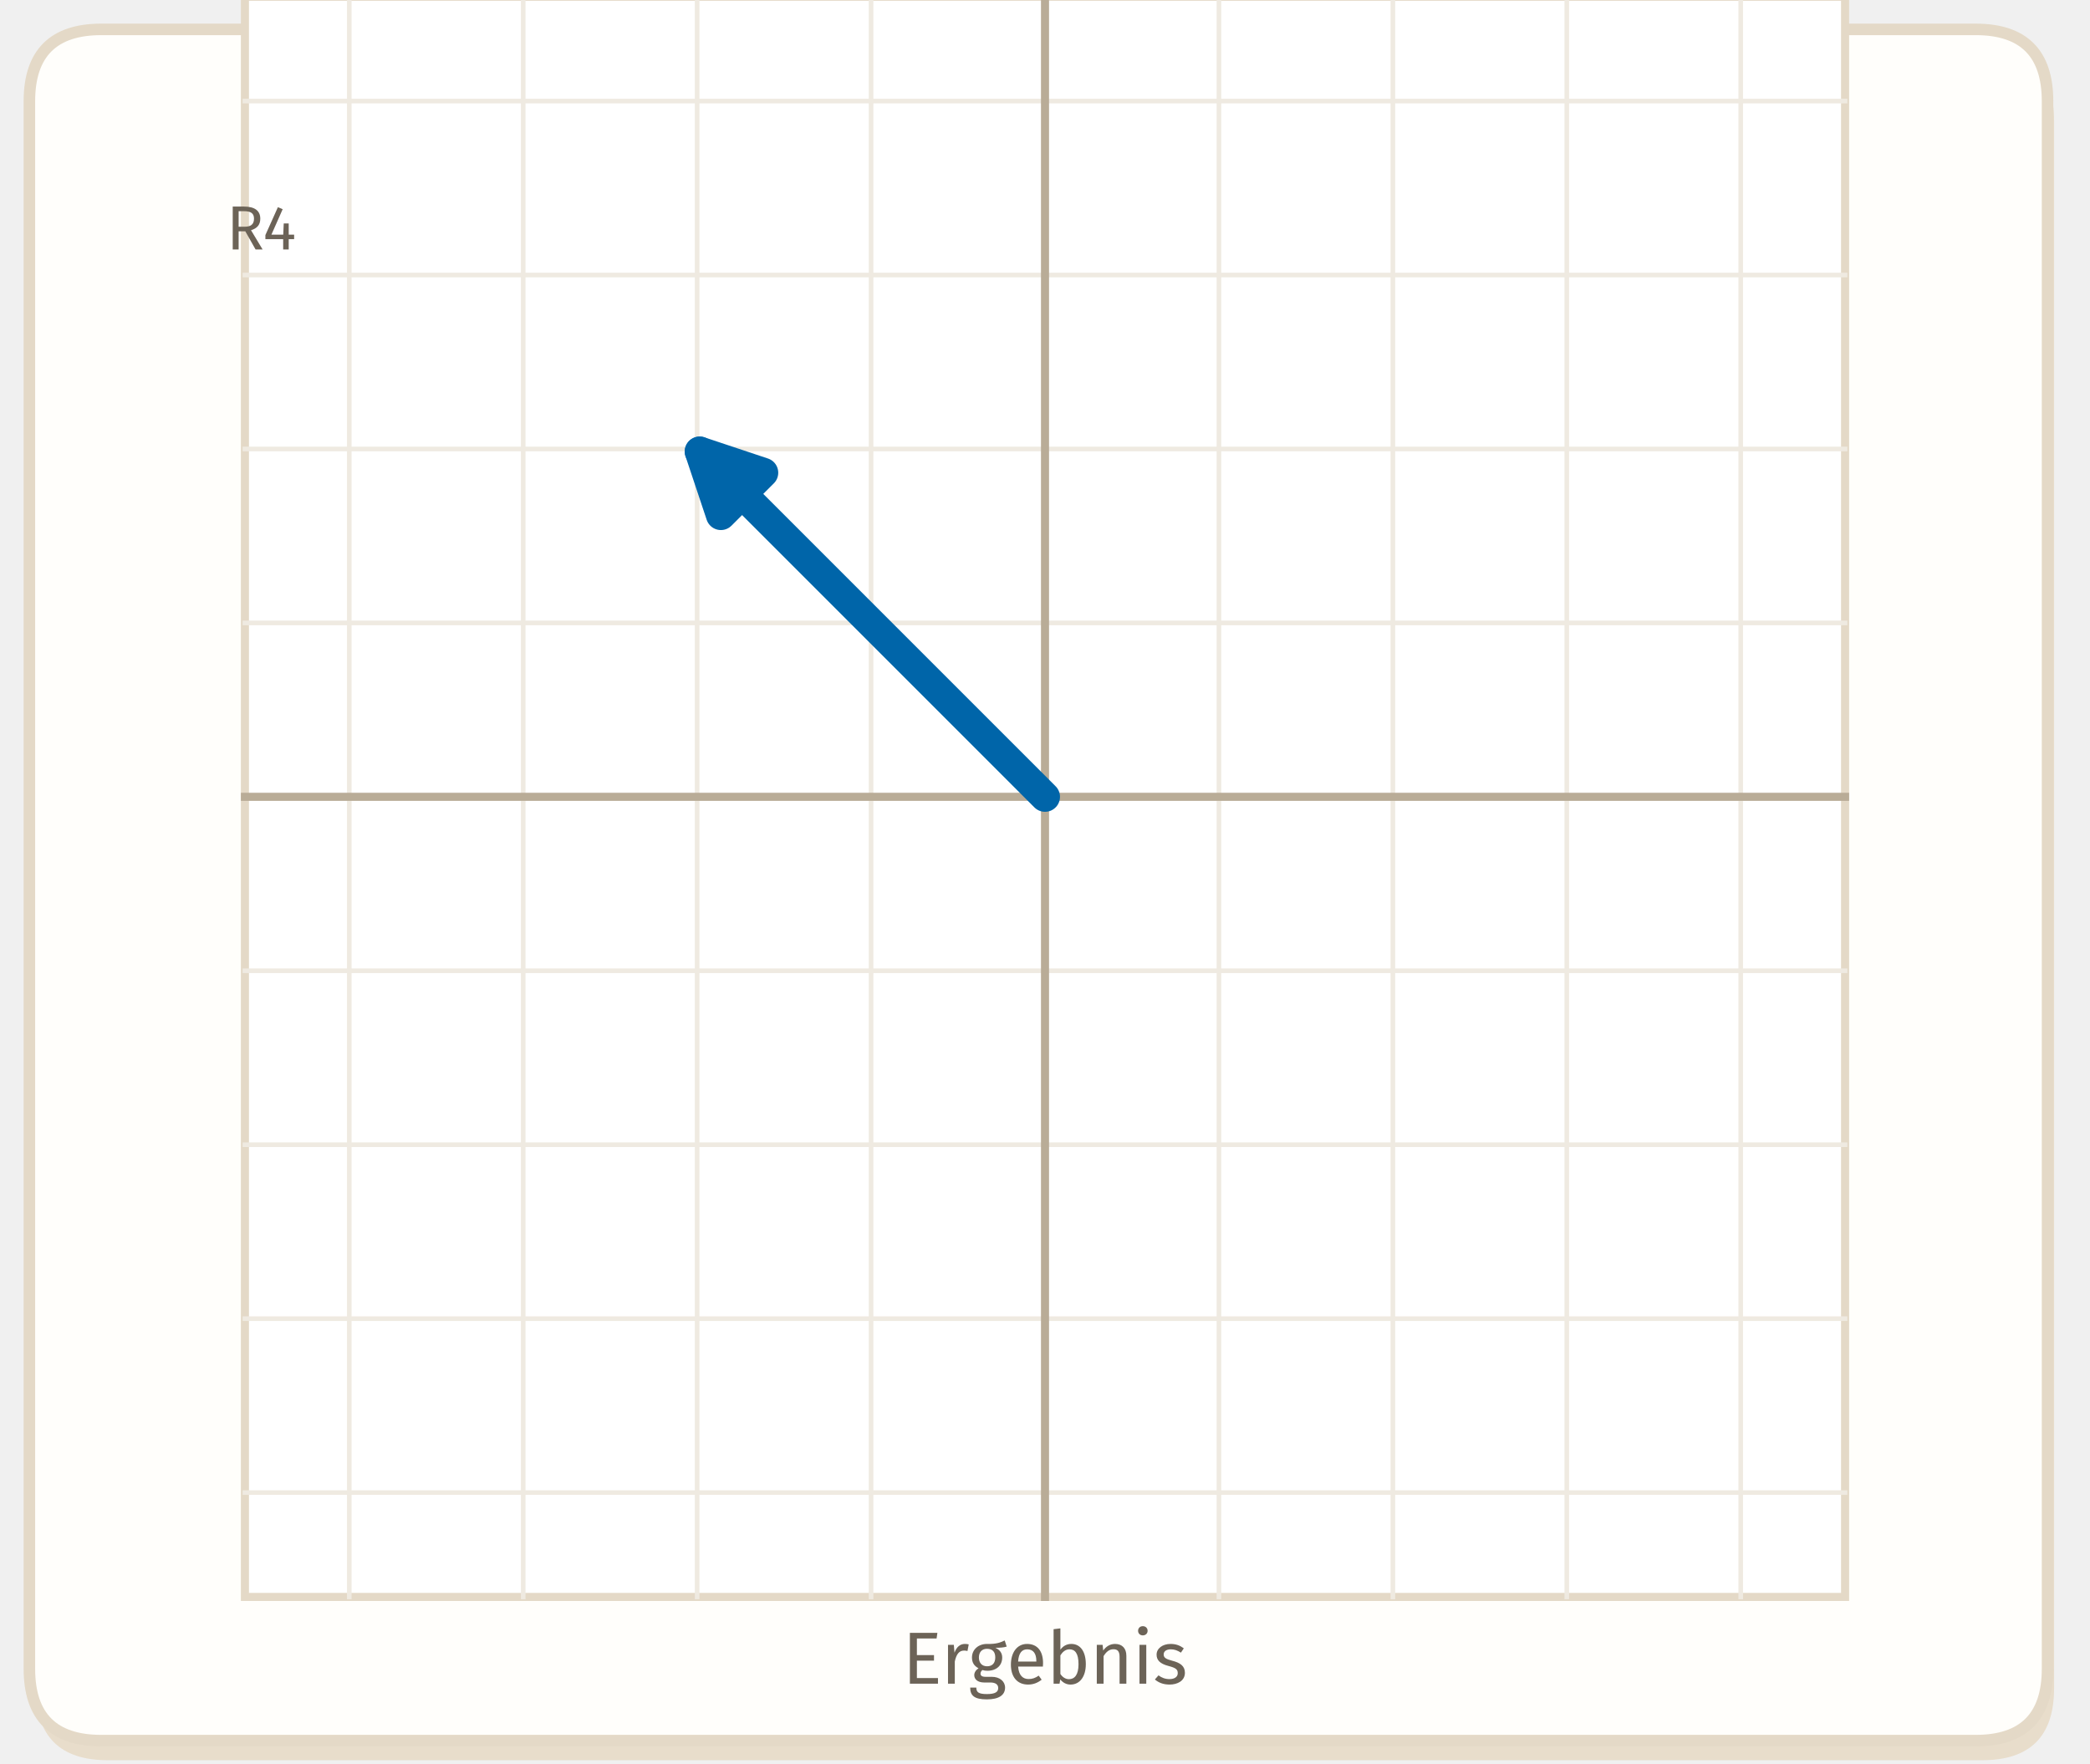
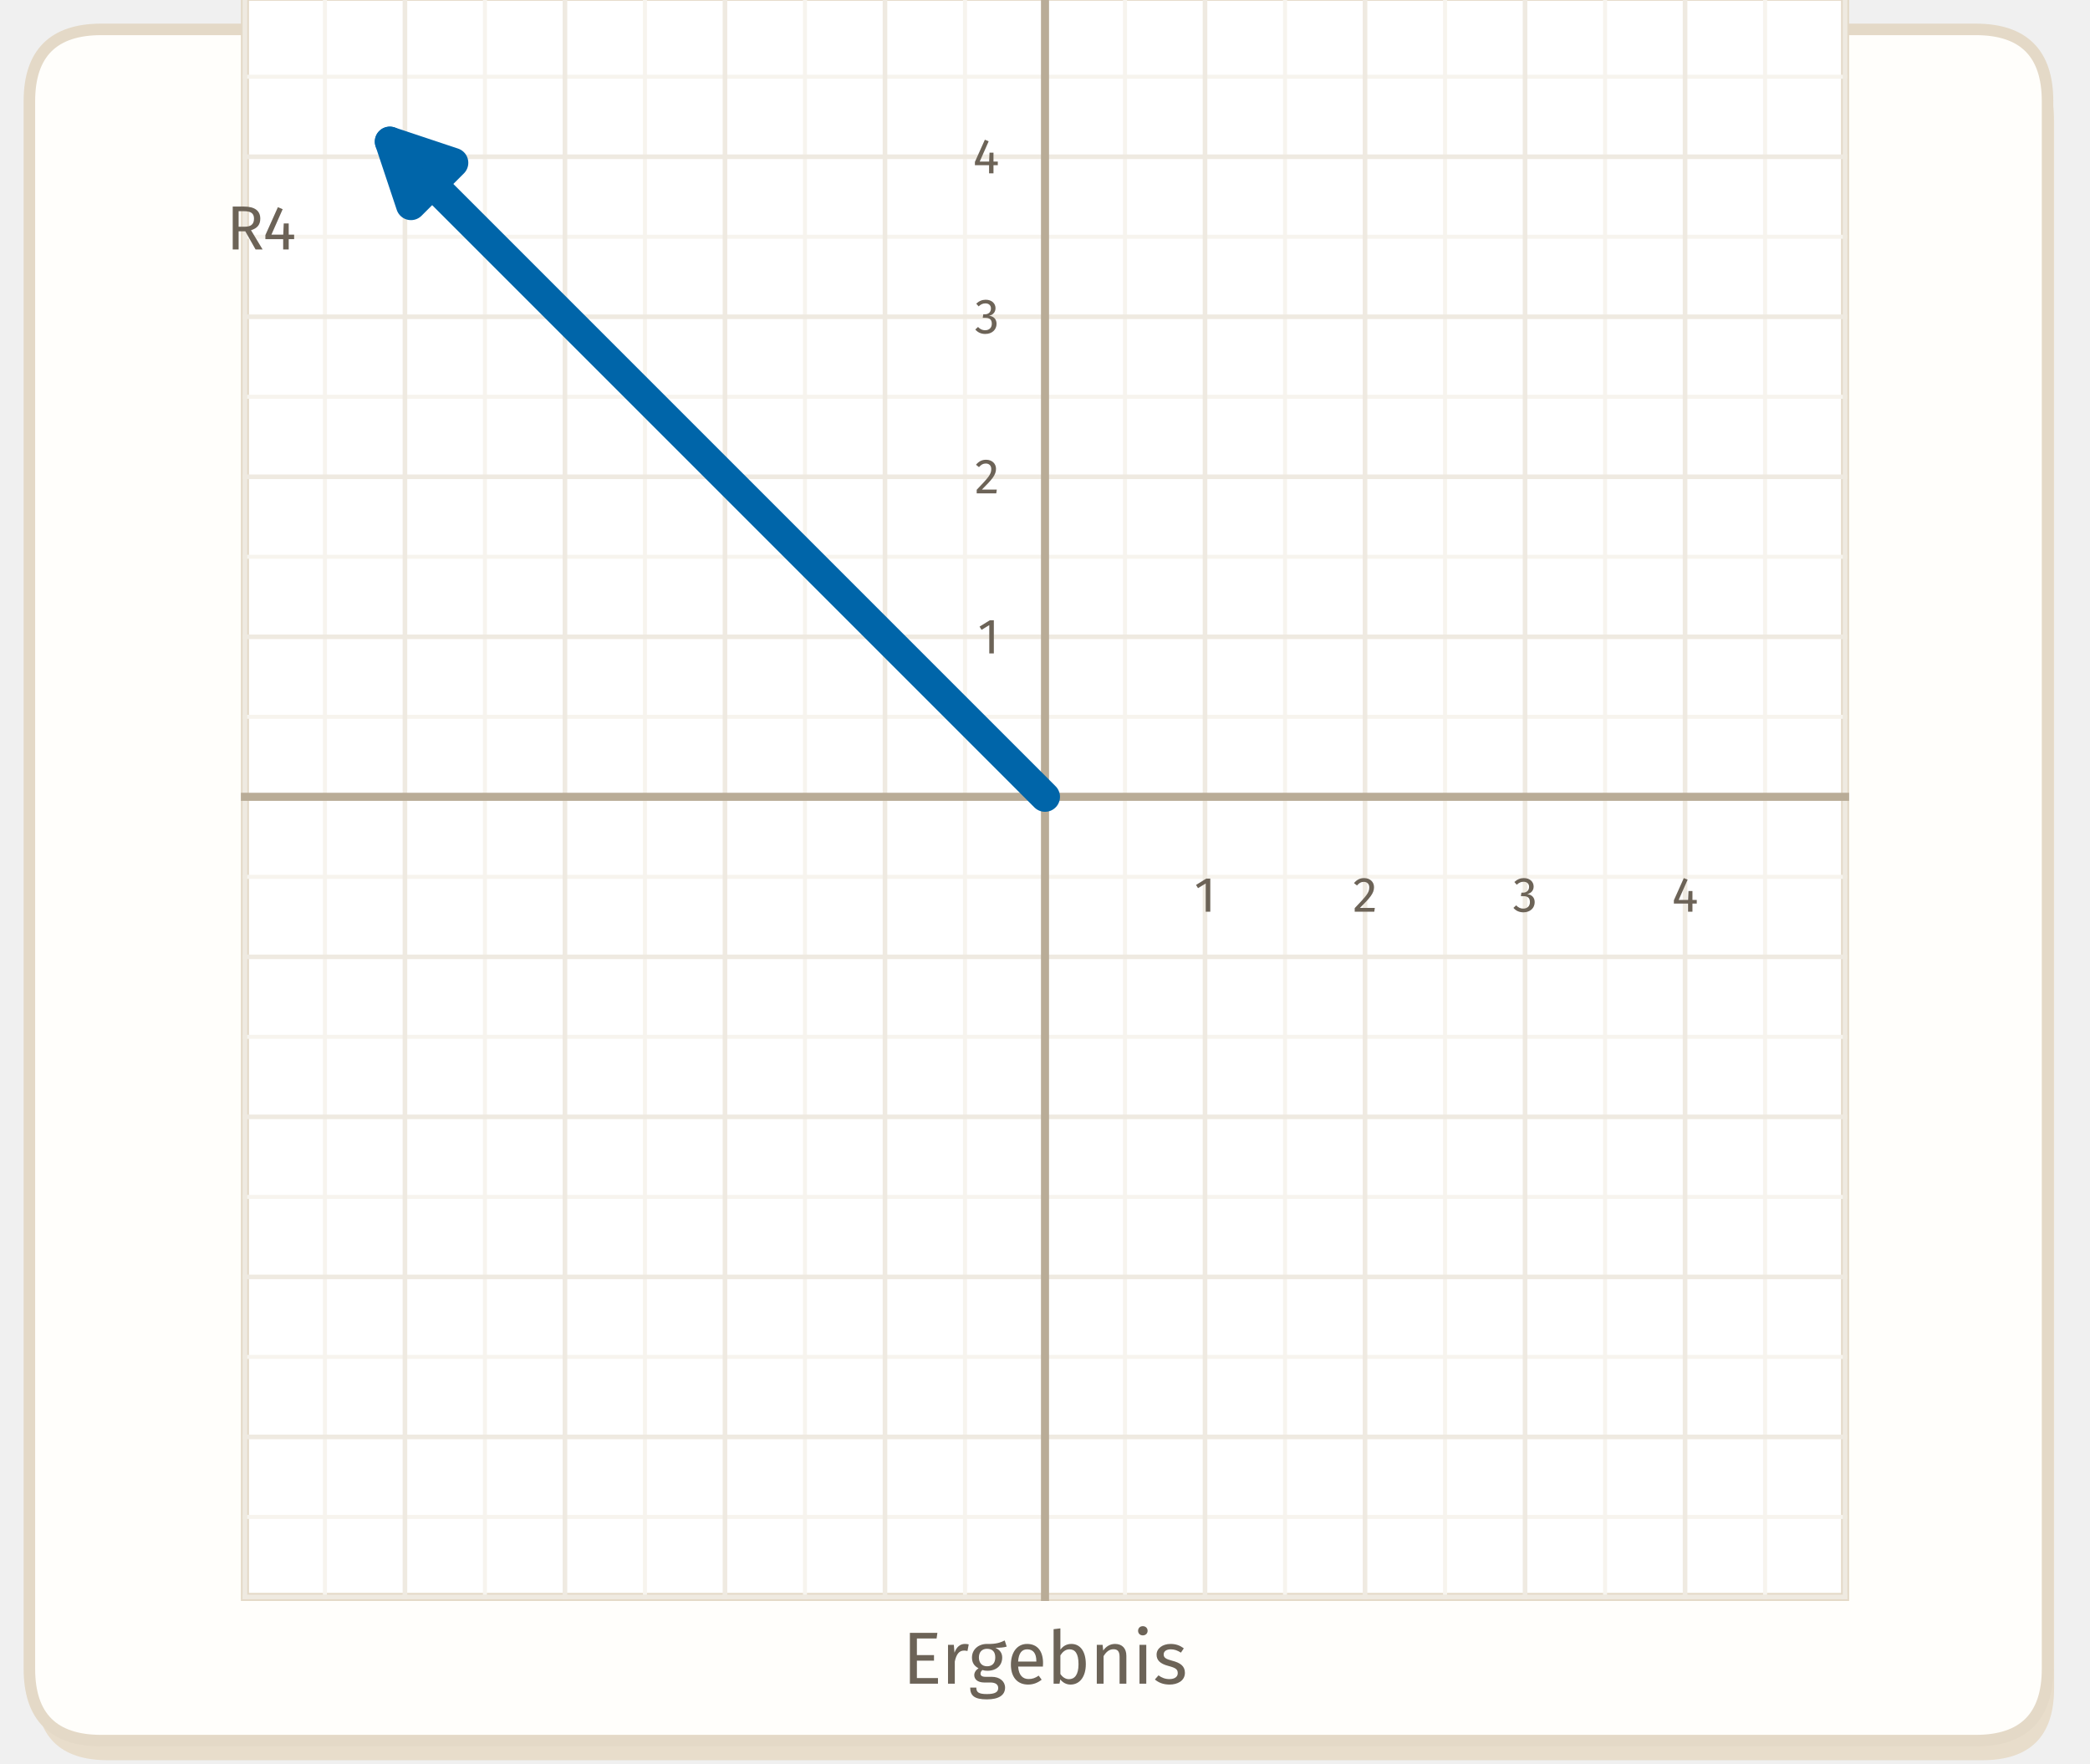
<svg xmlns="http://www.w3.org/2000/svg" xmlns:xlink="http://www.w3.org/1999/xlink" width="181.417pt" height="153.071pt" viewBox="0 0 181.417 153.071" version="1.1">
  <defs>
    <style type="text/css">*{stroke-linejoin: round; stroke-linecap: butt}</style>
  </defs>
  <g id="figure_1">
    <g id="patch_1">
      <path d="M 0 153.071  L 181.417 153.071  L 181.417 0  L 0 0  L 0 153.071  z " style="fill: none" />
    </g>
    <g id="axes_1">
      <g id="patch_2">
        <path d="M 9.354 152.787  L 172.063 152.787  Q 178.299 152.787 178.299 146.551  L 178.299 10.488  Q 178.299 4.252 172.063 4.252  L 9.354 4.252  Q 3.118 4.252 3.118 10.488  L 3.118 146.551  Q 3.118 152.787 9.354 152.787  z " clip-path="url(#p677f99e3bf)" style="fill: #e8ddcb" />
      </g>
      <g id="patch_3">
        <path d="M 8.787 151.087  L 171.496 151.087  Q 177.732 151.087 177.732 144.85  L 177.732 8.787  Q 177.732 2.551 171.496 2.551  L 8.787 2.551  Q 2.551 2.551 2.551 8.787  L 2.551 144.85  Q 2.551 151.087 8.787 151.087  z " clip-path="url(#p677f99e3bf)" style="fill: #fffefb; stroke: #e4d9c7; stroke-linejoin: miter" />
      </g>
      <g id="patch_4">
        <path d="M 21.26 138.614  L 160.157 138.614  L 160.157 -0.283  L 21.26 -0.283  z " clip-path="url(#p677f99e3bf)" style="fill: #ffffff; stroke: #e4d9c7; stroke-width: 0.7; stroke-linejoin: miter" />
      </g>
      <g id="line2d_1">
-         <path d="M 30.318 138.614  L 30.318 -0.283  " clip-path="url(#p677f99e3bf)" style="fill: none; stroke: #efeae1; stroke-width: 0.4; stroke-linecap: square" />
+         <path d="M 28.205 138.614  L 28.205 -0.283  " clip-path="url(#p677f99e3bf)" style="fill: none; stroke: #f7f4ee; stroke-width: 0.35; stroke-linecap: square" />
      </g>
      <g id="line2d_2">
-         <path d="M 21.26 129.556  L 160.157 129.556  " clip-path="url(#p677f99e3bf)" style="fill: none; stroke: #efeae1; stroke-width: 0.4; stroke-linecap: square" />
+         <path d="M 21.26 131.669  L 160.157 131.669  " clip-path="url(#p677f99e3bf)" style="fill: none; stroke: #f7f4ee; stroke-width: 0.35; stroke-linecap: square" />
      </g>
      <g id="line2d_3">
-         <path d="M 45.416 138.614  L 45.416 -0.283  " clip-path="url(#p677f99e3bf)" style="fill: none; stroke: #efeae1; stroke-width: 0.4; stroke-linecap: square" />
+         <path d="M 42.094 138.614  L 42.094 -0.283  " clip-path="url(#p677f99e3bf)" style="fill: none; stroke: #f7f4ee; stroke-width: 0.35; stroke-linecap: square" />
      </g>
      <g id="line2d_4">
-         <path d="M 21.26 114.458  L 160.157 114.458  " clip-path="url(#p677f99e3bf)" style="fill: none; stroke: #efeae1; stroke-width: 0.4; stroke-linecap: square" />
+         <path d="M 21.26 117.78  L 160.157 117.78  " clip-path="url(#p677f99e3bf)" style="fill: none; stroke: #f7f4ee; stroke-width: 0.35; stroke-linecap: square" />
      </g>
      <g id="line2d_5">
-         <path d="M 60.514 138.614  L 60.514 -0.283  " clip-path="url(#p677f99e3bf)" style="fill: none; stroke: #efeae1; stroke-width: 0.4; stroke-linecap: square" />
+         <path d="M 55.984 138.614  L 55.984 -0.283  " clip-path="url(#p677f99e3bf)" style="fill: none; stroke: #f7f4ee; stroke-width: 0.35; stroke-linecap: square" />
      </g>
      <g id="line2d_6">
-         <path d="M 21.26 99.36  L 160.157 99.36  " clip-path="url(#p677f99e3bf)" style="fill: none; stroke: #efeae1; stroke-width: 0.4; stroke-linecap: square" />
+         <path d="M 21.26 103.89  L 160.157 103.89  " clip-path="url(#p677f99e3bf)" style="fill: none; stroke: #f7f4ee; stroke-width: 0.35; stroke-linecap: square" />
      </g>
      <g id="line2d_7">
-         <path d="M 75.611 138.614  L 75.611 -0.283  " clip-path="url(#p677f99e3bf)" style="fill: none; stroke: #efeae1; stroke-width: 0.4; stroke-linecap: square" />
+         <path d="M 69.874 138.614  L 69.874 -0.283  " clip-path="url(#p677f99e3bf)" style="fill: none; stroke: #f7f4ee; stroke-width: 0.35; stroke-linecap: square" />
      </g>
      <g id="line2d_8">
-         <path d="M 21.26 84.263  L 160.157 84.263  " clip-path="url(#p677f99e3bf)" style="fill: none; stroke: #efeae1; stroke-width: 0.4; stroke-linecap: square" />
+         <path d="M 21.26 90  L 160.157 90  " clip-path="url(#p677f99e3bf)" style="fill: none; stroke: #f7f4ee; stroke-width: 0.35; stroke-linecap: square" />
      </g>
      <g id="line2d_9">
-         <path d="M 105.806 138.614  L 105.806 -0.283  " clip-path="url(#p677f99e3bf)" style="fill: none; stroke: #efeae1; stroke-width: 0.4; stroke-linecap: square" />
+         <path d="M 83.764 138.614  L 83.764 -0.283  " clip-path="url(#p677f99e3bf)" style="fill: none; stroke: #f7f4ee; stroke-width: 0.35; stroke-linecap: square" />
      </g>
      <g id="line2d_10">
-         <path d="M 21.26 54.068  L 160.157 54.068  " clip-path="url(#p677f99e3bf)" style="fill: none; stroke: #efeae1; stroke-width: 0.4; stroke-linecap: square" />
+         <path d="M 21.26 76.11  L 160.157 76.11  " clip-path="url(#p677f99e3bf)" style="fill: none; stroke: #f7f4ee; stroke-width: 0.35; stroke-linecap: square" />
      </g>
      <g id="line2d_11">
-         <path d="M 120.904 138.614  L 120.904 -0.283  " clip-path="url(#p677f99e3bf)" style="fill: none; stroke: #efeae1; stroke-width: 0.4; stroke-linecap: square" />
+         <path d="M 97.654 138.614  L 97.654 -0.283  " clip-path="url(#p677f99e3bf)" style="fill: none; stroke: #f7f4ee; stroke-width: 0.35; stroke-linecap: square" />
      </g>
      <g id="line2d_12">
-         <path d="M 21.26 38.97  L 160.157 38.97  " clip-path="url(#p677f99e3bf)" style="fill: none; stroke: #efeae1; stroke-width: 0.4; stroke-linecap: square" />
+         <path d="M 21.26 62.22  L 160.157 62.22  " clip-path="url(#p677f99e3bf)" style="fill: none; stroke: #f7f4ee; stroke-width: 0.35; stroke-linecap: square" />
      </g>
      <g id="line2d_13">
-         <path d="M 136.001 138.614  L 136.001 -0.283  " clip-path="url(#p677f99e3bf)" style="fill: none; stroke: #efeae1; stroke-width: 0.4; stroke-linecap: square" />
+         <path d="M 111.543 138.614  L 111.543 -0.283  " clip-path="url(#p677f99e3bf)" style="fill: none; stroke: #f7f4ee; stroke-width: 0.35; stroke-linecap: square" />
      </g>
      <g id="line2d_14">
-         <path d="M 21.26 23.873  L 160.157 23.873  " clip-path="url(#p677f99e3bf)" style="fill: none; stroke: #efeae1; stroke-width: 0.4; stroke-linecap: square" />
+         <path d="M 21.26 48.331  L 160.157 48.331  " clip-path="url(#p677f99e3bf)" style="fill: none; stroke: #f7f4ee; stroke-width: 0.35; stroke-linecap: square" />
      </g>
      <g id="line2d_15">
-         <path d="M 151.099 138.614  L 151.099 -0.283  " clip-path="url(#p677f99e3bf)" style="fill: none; stroke: #efeae1; stroke-width: 0.4; stroke-linecap: square" />
+         <path d="M 125.433 138.614  L 125.433 -0.283  " clip-path="url(#p677f99e3bf)" style="fill: none; stroke: #f7f4ee; stroke-width: 0.35; stroke-linecap: square" />
      </g>
      <g id="line2d_16">
-         <path d="M 21.26 8.775  L 160.157 8.775  " clip-path="url(#p677f99e3bf)" style="fill: none; stroke: #efeae1; stroke-width: 0.4; stroke-linecap: square" />
+         <path d="M 21.26 34.441  L 160.157 34.441  " clip-path="url(#p677f99e3bf)" style="fill: none; stroke: #f7f4ee; stroke-width: 0.35; stroke-linecap: square" />
      </g>
      <g id="line2d_17">
+         <path d="M 139.323 138.614  L 139.323 -0.283  " clip-path="url(#p677f99e3bf)" style="fill: none; stroke: #f7f4ee; stroke-width: 0.35; stroke-linecap: square" />
+       </g>
+       <g id="line2d_18">
+         <path d="M 21.26 20.551  L 160.157 20.551  " clip-path="url(#p677f99e3bf)" style="fill: none; stroke: #f7f4ee; stroke-width: 0.35; stroke-linecap: square" />
+       </g>
+       <g id="line2d_19">
+         <path d="M 153.213 138.614  L 153.213 -0.283  " clip-path="url(#p677f99e3bf)" style="fill: none; stroke: #f7f4ee; stroke-width: 0.35; stroke-linecap: square" />
+       </g>
+       <g id="line2d_20">
+         <path d="M 21.26 6.661  L 160.157 6.661  " clip-path="url(#p677f99e3bf)" style="fill: none; stroke: #f7f4ee; stroke-width: 0.35; stroke-linecap: square" />
+       </g>
+       <g id="line2d_21">
+         <path d="M 21.26 138.614  L 21.26 -0.283  " clip-path="url(#p677f99e3bf)" style="fill: none; stroke: #efeae1; stroke-width: 0.4; stroke-linecap: square" />
+       </g>
+       <g id="line2d_22">
+         <path d="M 21.26 138.614  L 160.157 138.614  " clip-path="url(#p677f99e3bf)" style="fill: none; stroke: #efeae1; stroke-width: 0.4; stroke-linecap: square" />
+       </g>
+       <g id="line2d_23">
+         <path d="M 35.15 138.614  L 35.15 -0.283  " clip-path="url(#p677f99e3bf)" style="fill: none; stroke: #efeae1; stroke-width: 0.4; stroke-linecap: square" />
+       </g>
+       <g id="line2d_24">
+         <path d="M 21.26 124.724  L 160.157 124.724  " clip-path="url(#p677f99e3bf)" style="fill: none; stroke: #efeae1; stroke-width: 0.4; stroke-linecap: square" />
+       </g>
+       <g id="line2d_25">
+         <path d="M 49.039 138.614  L 49.039 -0.283  " clip-path="url(#p677f99e3bf)" style="fill: none; stroke: #efeae1; stroke-width: 0.4; stroke-linecap: square" />
+       </g>
+       <g id="line2d_26">
+         <path d="M 21.26 110.835  L 160.157 110.835  " clip-path="url(#p677f99e3bf)" style="fill: none; stroke: #efeae1; stroke-width: 0.4; stroke-linecap: square" />
+       </g>
+       <g id="line2d_27">
+         <path d="M 62.929 138.614  L 62.929 -0.283  " clip-path="url(#p677f99e3bf)" style="fill: none; stroke: #efeae1; stroke-width: 0.4; stroke-linecap: square" />
+       </g>
+       <g id="line2d_28">
+         <path d="M 21.26 96.945  L 160.157 96.945  " clip-path="url(#p677f99e3bf)" style="fill: none; stroke: #efeae1; stroke-width: 0.4; stroke-linecap: square" />
+       </g>
+       <g id="line2d_29">
+         <path d="M 76.819 138.614  L 76.819 -0.283  " clip-path="url(#p677f99e3bf)" style="fill: none; stroke: #efeae1; stroke-width: 0.4; stroke-linecap: square" />
+       </g>
+       <g id="line2d_30">
+         <path d="M 21.26 83.055  L 160.157 83.055  " clip-path="url(#p677f99e3bf)" style="fill: none; stroke: #efeae1; stroke-width: 0.4; stroke-linecap: square" />
+       </g>
+       <g id="line2d_31">
+         <path d="M 104.598 138.614  L 104.598 -0.283  " clip-path="url(#p677f99e3bf)" style="fill: none; stroke: #efeae1; stroke-width: 0.4; stroke-linecap: square" />
+       </g>
+       <g id="line2d_32">
+         <path d="M 21.26 55.276  L 160.157 55.276  " clip-path="url(#p677f99e3bf)" style="fill: none; stroke: #efeae1; stroke-width: 0.4; stroke-linecap: square" />
+       </g>
+       <g id="line2d_33">
+         <path d="M 118.488 138.614  L 118.488 -0.283  " clip-path="url(#p677f99e3bf)" style="fill: none; stroke: #efeae1; stroke-width: 0.4; stroke-linecap: square" />
+       </g>
+       <g id="line2d_34">
+         <path d="M 21.26 41.386  L 160.157 41.386  " clip-path="url(#p677f99e3bf)" style="fill: none; stroke: #efeae1; stroke-width: 0.4; stroke-linecap: square" />
+       </g>
+       <g id="line2d_35">
+         <path d="M 132.378 138.614  L 132.378 -0.283  " clip-path="url(#p677f99e3bf)" style="fill: none; stroke: #efeae1; stroke-width: 0.4; stroke-linecap: square" />
+       </g>
+       <g id="line2d_36">
+         <path d="M 21.26 27.496  L 160.157 27.496  " clip-path="url(#p677f99e3bf)" style="fill: none; stroke: #efeae1; stroke-width: 0.4; stroke-linecap: square" />
+       </g>
+       <g id="line2d_37">
+         <path d="M 146.268 138.614  L 146.268 -0.283  " clip-path="url(#p677f99e3bf)" style="fill: none; stroke: #efeae1; stroke-width: 0.4; stroke-linecap: square" />
+       </g>
+       <g id="line2d_38">
+         <path d="M 21.26 13.606  L 160.157 13.606  " clip-path="url(#p677f99e3bf)" style="fill: none; stroke: #efeae1; stroke-width: 0.4; stroke-linecap: square" />
+       </g>
+       <g id="line2d_39">
+         <path d="M 160.157 138.614  L 160.157 -0.283  " clip-path="url(#p677f99e3bf)" style="fill: none; stroke: #efeae1; stroke-width: 0.4; stroke-linecap: square" />
+       </g>
+       <g id="line2d_40">
+         <path d="M 21.26 -0.283  L 160.157 -0.283  " clip-path="url(#p677f99e3bf)" style="fill: none; stroke: #efeae1; stroke-width: 0.4; stroke-linecap: square" />
+       </g>
+       <g id="line2d_41">
        <path d="M 21.26 69.165  L 160.157 69.165  " clip-path="url(#p677f99e3bf)" style="fill: none; stroke: #b9ac97; stroke-width: 0.7; stroke-linecap: square" />
      </g>
-       <g id="line2d_18">
+       <g id="line2d_42">
        <path d="M 90.709 138.614  L 90.709 -0.283  " clip-path="url(#p677f99e3bf)" style="fill: none; stroke: #b9ac97; stroke-width: 0.7; stroke-linecap: square" />
      </g>
      <g id="text_1">
        <g style="fill: #6c6357" transform="translate(78.34066 146.144) scale(0.064 -0.064)">
          <defs>
            <path id="FiraSans-Regular-45" d="M 3027 4410  L 640 4410  L 640 0  L 3078 0  L 3078 486  L 1248 486  L 1248 1997  L 2733 1997  L 2733 2483  L 1248 2483  L 1248 3923  L 2957 3923  L 3027 4410  z " transform="scale(0.015625)" />
            <path id="FiraSans-Regular-27c" d="M 2054 3450  C 1645 3450 1331 3194 1152 2688  L 1094 3373  L 589 3373  L 589 0  L 1178 0  L 1178 1926  C 1318 2573 1562 2874 1984 2874  C 2106 2874 2176 2861 2278 2835  L 2387 3411  C 2285 3437 2163 3450 2054 3450  z " transform="scale(0.015625)" />
            <path id="FiraSans-Regular-1d6" d="M 3155 3750  C 2758 3571 2451 3430 1613 3450  C 870 3450 314 2963 314 2272  C 314 1837 493 1542 883 1338  C 640 1178 512 960 512 742  C 512 403 781 102 1382 102  L 1914 102  C 2336 102 2592 -58 2592 -378  C 2592 -717 2336 -902 1606 -902  C 864 -902 691 -723 691 -339  L 160 -339  C 160 -1024 506 -1363 1606 -1363  C 2650 -1363 3187 -992 3187 -339  C 3187 198 2726 595 2035 595  L 1498 595  C 1152 595 1056 717 1056 870  C 1056 992 1126 1114 1222 1184  C 1363 1139 1498 1120 1651 1120  C 2458 1120 2938 1600 2938 2266  C 2938 2656 2739 2938 2342 3117  C 2726 3117 3046 3130 3328 3219  L 3155 3750  z M 1613 3027  C 2093 3027 2336 2771 2336 2278  C 2336 1792 2086 1510 1626 1510  C 1165 1510 915 1824 915 2272  C 915 2714 1158 3027 1613 3027  z " transform="scale(0.015625)" />
            <path id="FiraSans-Regular-1a8" d="M 3155 1786  C 3155 2816 2675 3450 1766 3450  C 896 3450 365 2701 365 1651  C 365 582 915 -77 1856 -77  C 2323 -77 2701 83 3034 346  L 2778 698  C 2483 493 2234 403 1901 403  C 1414 403 1050 704 992 1485  L 3142 1485  C 3149 1562 3155 1670 3155 1786  z M 2573 1920  L 992 1920  C 1037 2669 1331 2982 1779 2982  C 2310 2982 2573 2618 2573 1958  L 2573 1920  z " transform="scale(0.015625)" />
            <path id="FiraSans-Regular-17f" d="M 2131 3450  C 1722 3450 1408 3264 1178 2950  L 1178 4800  L 589 4730  L 589 0  L 1107 0  L 1165 371  C 1395 90 1690 -77 2061 -77  C 2880 -77 3386 634 3386 1690  C 3386 2816 2893 3450 2131 3450  z M 1920 390  C 1619 390 1350 576 1178 845  L 1178 2458  C 1350 2726 1594 2982 1965 2982  C 2438 2982 2752 2650 2752 1690  C 2752 768 2413 390 1920 390  z " transform="scale(0.015625)" />
            <path id="FiraSans-Regular-233" d="M 2176 3450  C 1734 3450 1376 3219 1146 2874  L 1094 3373  L 589 3373  L 589 0  L 1178 0  L 1178 2394  C 1402 2752 1658 2989 2035 2989  C 2362 2989 2566 2842 2566 2336  L 2566 0  L 3155 0  L 3155 2419  C 3155 3059 2797 3450 2176 3450  z " transform="scale(0.015625)" />
            <path id="FiraSans-Regular-1f6" d="M 877 4992  C 634 4992 467 4819 467 4589  C 467 4365 634 4192 877 4192  C 1126 4192 1293 4365 1293 4589  C 1293 4819 1126 4992 877 4992  z M 1178 3373  L 589 3373  L 589 0  L 1178 0  L 1178 3373  z " transform="scale(0.015625)" />
            <path id="FiraSans-Regular-28c" d="M 1523 3450  C 826 3450 307 3059 307 2522  C 307 2048 595 1734 1325 1542  C 1978 1370 2144 1242 2144 909  C 2144 589 1862 397 1421 397  C 1056 397 742 518 474 723  L 160 365  C 454 109 864 -77 1434 -77  C 2118 -77 2765 243 2765 947  C 2765 1536 2355 1818 1645 1997  C 1101 2138 922 2266 922 2541  C 922 2810 1158 2982 1542 2982  C 1856 2982 2118 2886 2419 2694  L 2669 3066  C 2349 3309 1997 3450 1523 3450  z " transform="scale(0.015625)" />
          </defs>
          <use xlink:href="#FiraSans-Regular-45" />
          <use xlink:href="#FiraSans-Regular-27c" transform="translate(52.5 0)" />
          <use xlink:href="#FiraSans-Regular-1d6" transform="translate(89.29688 0)" />
          <use xlink:href="#FiraSans-Regular-1a8" transform="translate(141.2969 0)" />
          <use xlink:href="#FiraSans-Regular-17f" transform="translate(195.7031 0)" />
          <use xlink:href="#FiraSans-Regular-233" transform="translate(254.2969 0)" />
          <use xlink:href="#FiraSans-Regular-1f6" transform="translate(312.2031 0)" />
          <use xlink:href="#FiraSans-Regular-28c" transform="translate(339.7969 0)" />
        </g>
      </g>
      <g id="patch_5">
-         <path d="M 90.709 69.165  Q 74.695 53.152 60.737 39.194  " style="fill: none; stroke: #0065a9; stroke-width: 2.6; stroke-linecap: round" />
-         <path d="M 62.576 44.709  L 60.737 39.194  L 66.253 41.033  z " style="fill: #0065a9; stroke: #0065a9; stroke-width: 2.6; stroke-linecap: round" />
+         <path d="M 90.709 69.165  Q 61.244 39.701 33.835 12.292  " style="fill: none; stroke: #0065a9; stroke-width: 2.6; stroke-linecap: round" />
+         <path d="M 35.673 17.807  L 33.835 12.292  L 39.35 14.13  z " style="fill: #0065a9; stroke: #0065a9; stroke-width: 2.6; stroke-linecap: round" />
      </g>
      <g id="text_2">
+         <g style="fill: #6c6357" transform="translate(103.6675 79.13861) scale(0.043 -0.043)">
+           <defs>
+             <path id="FiraSans-Regular-879" d="M 2067 4282  L 1549 4282  L 224 3462  L 480 3046  L 1478 3654  L 1478 0  L 2067 0  L 2067 4282  z " transform="scale(0.015625)" />
+           </defs>
+           <use xlink:href="#FiraSans-Regular-879" />
+         </g>
+       </g>
+       <g id="text_3">
+         <g style="fill: #6c6357" transform="translate(84.87839 56.71609) scale(0.043 -0.043)">
+           <use xlink:href="#FiraSans-Regular-879" />
+         </g>
+       </g>
+       <g id="text_4">
+         <g style="fill: #6c6357" transform="translate(117.4239 79.13861) scale(0.043 -0.043)">
+           <defs>
+             <path id="FiraSans-Regular-87d" d="M 1459 4346  C 922 4346 506 4128 160 3699  L 544 3392  C 832 3718 1069 3859 1427 3859  C 1843 3859 2131 3597 2131 3149  C 2131 2451 1760 2042 250 467  L 250 0  L 2778 0  L 2848 493  L 922 493  C 2234 1805 2746 2374 2746 3174  C 2746 3840 2246 4346 1459 4346  z " transform="scale(0.015625)" />
+           </defs>
+           <use xlink:href="#FiraSans-Regular-87d" />
+         </g>
+       </g>
+       <g id="text_5">
+         <g style="fill: #6c6357" transform="translate(84.61166 42.82633) scale(0.043 -0.043)">
+           <use xlink:href="#FiraSans-Regular-87d" />
+         </g>
+       </g>
+       <g id="text_6">
+         <g style="fill: #6c6357" transform="translate(131.305 79.13861) scale(0.043 -0.043)">
+           <defs>
+             <path id="FiraSans-Regular-881" d="M 1440 4346  C 979 4346 582 4179 218 3840  L 525 3488  C 813 3757 1069 3872 1408 3872  C 1837 3872 2118 3622 2118 3219  C 2118 2720 1766 2464 1344 2464  L 1126 2464  L 1056 2010  L 1376 2010  C 1894 2010 2227 1830 2227 1242  C 2227 736 1901 403 1363 403  C 1018 403 730 531 448 826  L 96 499  C 422 109 870 -77 1382 -77  C 2272 -77 2842 486 2842 1235  C 2842 1882 2413 2221 1875 2272  C 2355 2387 2707 2714 2707 3258  C 2707 3834 2259 4346 1440 4346  z " transform="scale(0.015625)" />
+           </defs>
+           <use xlink:href="#FiraSans-Regular-881" />
+         </g>
+       </g>
+       <g id="text_7">
+         <g style="fill: #6c6357" transform="translate(84.59419 28.93656) scale(0.043 -0.043)">
+           <use xlink:href="#FiraSans-Regular-881" />
+         </g>
+       </g>
+       <g id="text_8">
+         <g style="fill: #6c6357" transform="translate(145.1238 79.13861) scale(0.043 -0.043)">
+           <defs>
+             <path id="FiraSans-Regular-885" d="M 3213 1523  L 2656 1523  L 2656 2675  L 2144 2675  L 2093 1523  L 877 1523  L 2035 4141  L 1542 4346  L 256 1478  L 256 1056  L 2086 1056  L 2086 0  L 2656 0  L 2656 1056  L 3213 1056  L 3213 1523  z " transform="scale(0.015625)" />
+           </defs>
+           <use xlink:href="#FiraSans-Regular-885" />
+         </g>
+       </g>
+       <g id="text_9">
+         <g style="fill: #6c6357" transform="translate(84.45242 15.0468) scale(0.043 -0.043)">
+           <use xlink:href="#FiraSans-Regular-885" />
+         </g>
+       </g>
+       <g id="text_10">
        <g style="fill: #6c6357" transform="translate(19.66118 21.65152) scale(0.054 -0.054)">
          <defs>
            <path id="FiraSans-Regular-e9" d="M 2989 0  L 3712 0  L 2522 1978  C 3155 2170 3475 2541 3475 3162  C 3475 3987 2899 4410 1798 4410  L 640 4410  L 640 0  L 1248 0  L 1248 1869  L 1933 1869  L 2989 0  z M 1248 2336  L 1248 3936  L 1792 3936  C 2515 3936 2829 3712 2829 3162  C 2829 2566 2477 2336 1862 2336  L 1248 2336  z " transform="scale(0.015625)" />
-             <path id="FiraSans-Regular-885" d="M 3213 1523  L 2656 1523  L 2656 2675  L 2144 2675  L 2093 1523  L 877 1523  L 2035 4141  L 1542 4346  L 256 1478  L 256 1056  L 2086 1056  L 2086 0  L 2656 0  L 2656 1056  L 3213 1056  L 3213 1523  z " transform="scale(0.015625)" />
          </defs>
          <use xlink:href="#FiraSans-Regular-e9" />
          <use xlink:href="#FiraSans-Regular-885" transform="translate(58.5 0)" />
        </g>
      </g>
    </g>
  </g>
  <defs>
    <clipPath id="p677f99e3bf">
      <rect x="0" y="0" width="181.417" height="153.071" />
    </clipPath>
  </defs>
</svg>
